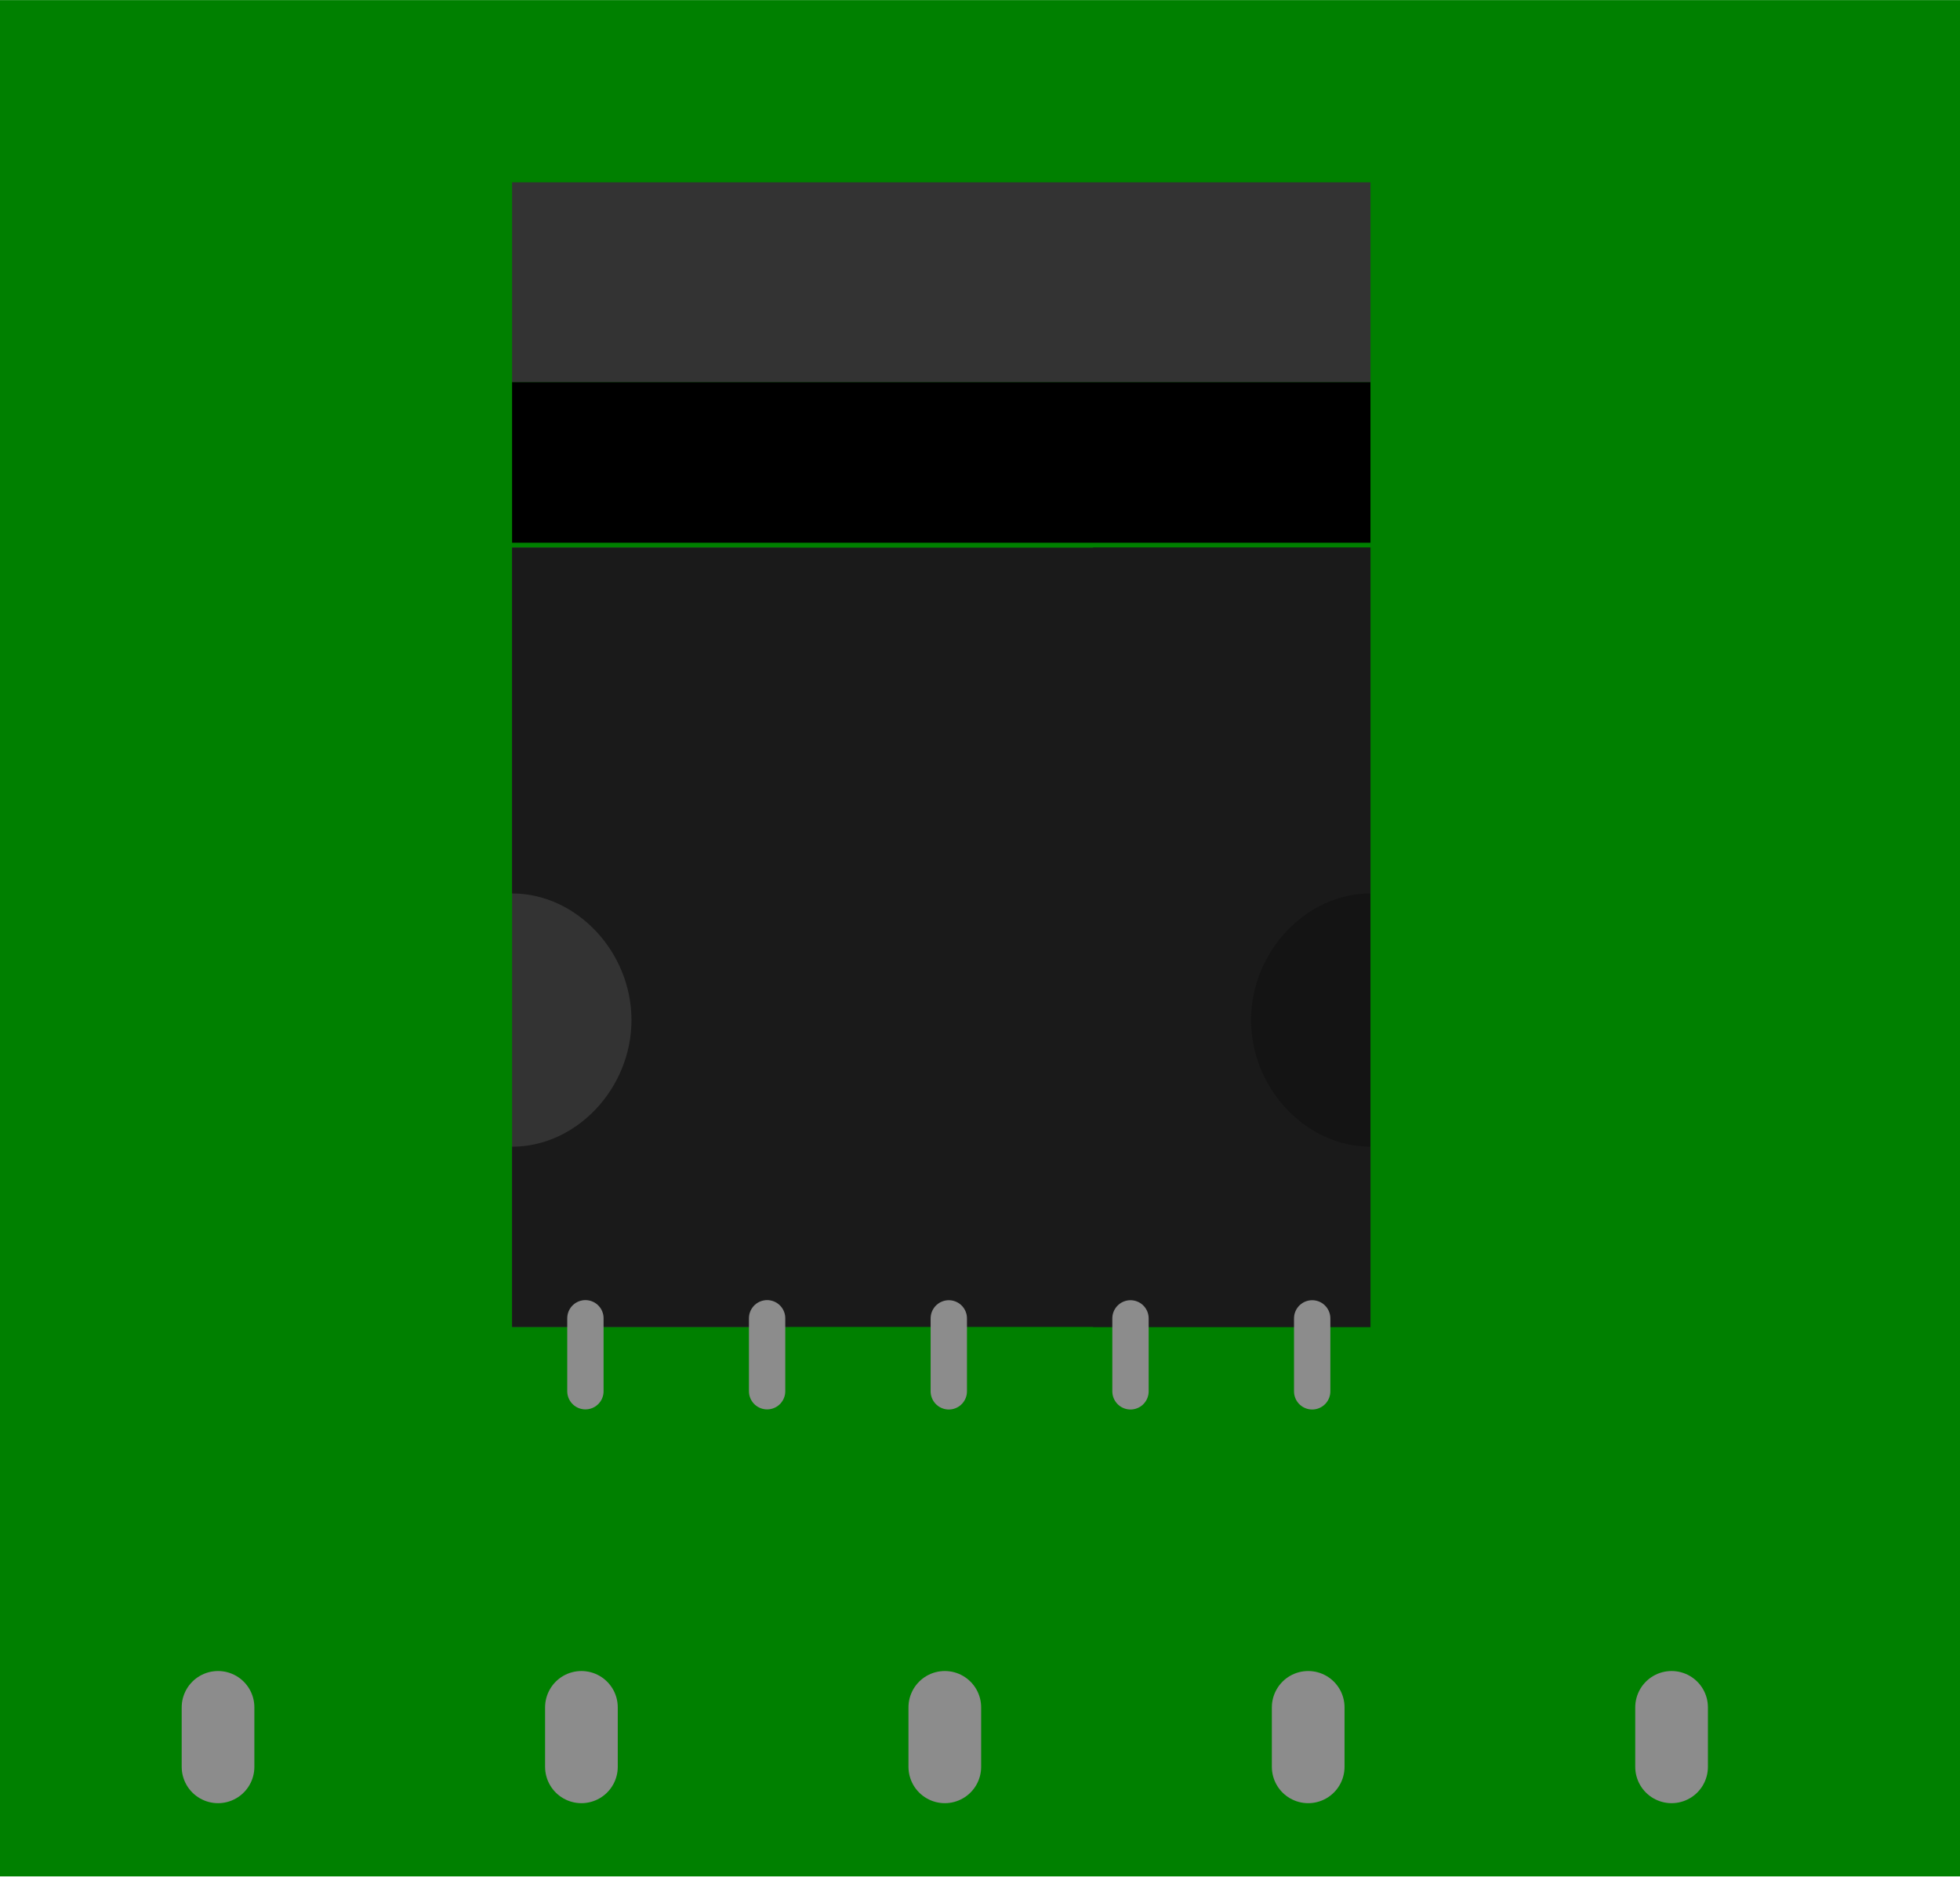
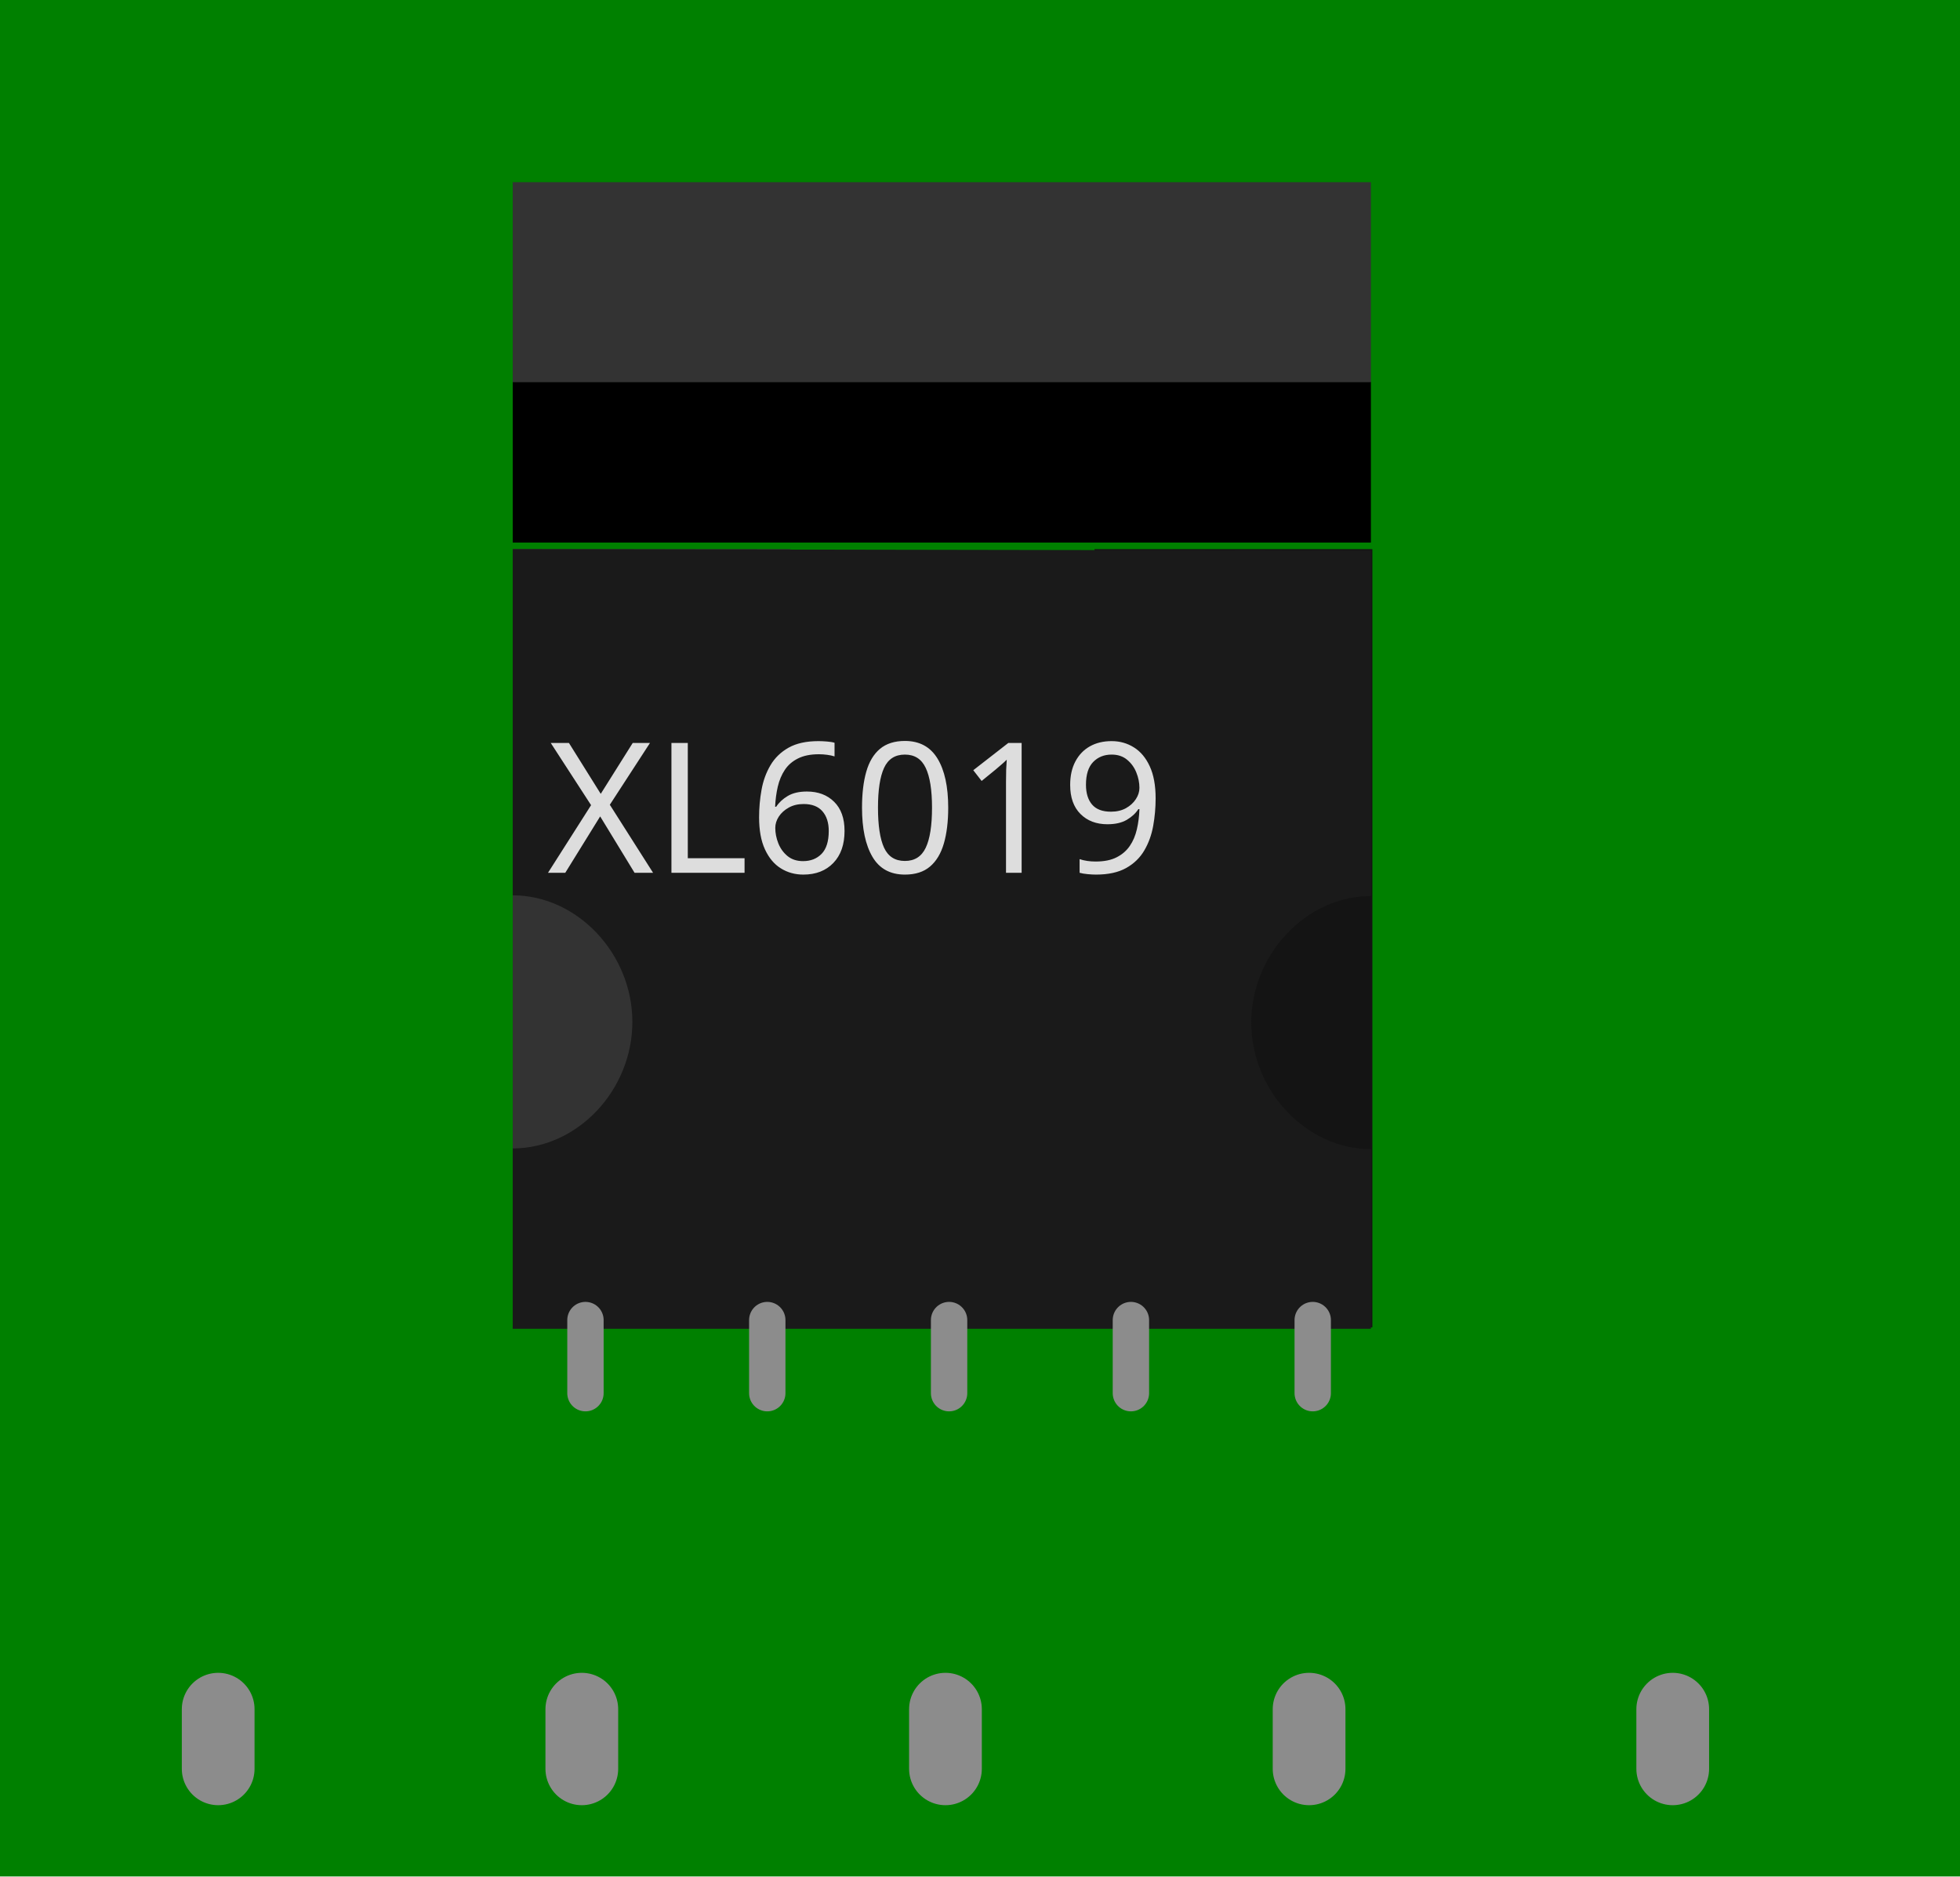
- <svg xmlns="http://www.w3.org/2000/svg" y="0px" x="0px" gorn="0" height="0.516in" xml:space="preserve" id="Ebene_1" version="1.2" viewBox="0 0 539.371 516.302" width="0.539in">
-   <defs id="defs87" />
-   <g gorn="0.3" id="breadboard">
-     <rect y="-2.8421709e-014" x="4.4408921e-016" gorn="0.3.0" height="516.302" stroke-width="10.417" id="rect1020" fill="#008000" fill-opacity="1" width="539.371" />
-     <path stroke-linecap="round" stroke="#8c8c8c" gorn="0.3.1" stroke-linejoin="round" stroke-width="20" d="m 160.001,469.794 v 16.365" id="path6" fill="none" />
-     <path stroke-linecap="round" stroke="#8c8c8c" gorn="0.3.2" stroke-linejoin="round" stroke-width="20" d="m 260.001,469.794 v 16.365" id="path8" fill="none" />
-     <path stroke-linecap="round" stroke="#8c8c8c" gorn="0.3.3" stroke-linejoin="round" stroke-width="20" d="m 360.001,469.794 v 16.365" id="path10" fill="none" />
-     <path stroke-linecap="round" stroke="#8c8c8c" gorn="0.3.4" stroke-linejoin="round" stroke-width="20" d="m 460.001,469.794 v 16.365" id="path12" fill="none" />
-     <rect y="466.302" x="45" gorn="0.3.5" height="30" stroke-width="13.889" id="connector0pin" fill="none" width="30" />
-     <rect y="466.302" x="146.296" gorn="0.3.6" height="30" stroke-width="13.889" id="connector1pin" fill="none" width="30" />
-     <rect y="466.302" x="245" gorn="0.3.7" height="30" stroke-width="13.889" id="connector2pin" fill="none" width="30" />
-     <rect y="466.302" x="345" gorn="0.3.8" height="30" stroke-width="13.889" id="connector3pin" fill="none" width="30" />
-     <rect y="466.302" x="445" gorn="0.3.9" height="30" stroke-width="13.889" id="connector4pin" fill="none" width="30" />
-     <rect y="150.668" x="300.765" gorn="0.3.10" height="214.441" stroke-width="9.196" id="rect40" fill="#141414" width="76.372" />
-     <rect y="150.668" x="140.917" gorn="0.3.11" height="214.441" stroke-width="9.196" id="rect42" fill="#333333" width="76.372" />
-     <path gorn="0.3.12" stroke-width="9.196" d="m 140.917,150.668 v 95.158 c 17.761,0 32.858,16.083 32.858,34.847 0,18.764 -15.097,34.847 -32.858,34.847 v 49.59 h 236.22 V 150.668 Z m 236.22,164.852 c -17.761,0 -32.858,-16.083 -32.858,-34.847 0,-18.764 15.097,-34.847 32.858,-34.847 z" id="path46" fill="#1a1a1a" />
-     <rect y="105.1" x="140.917" gorn="0.3.13" height="44.229" stroke-width="9.196" id="rect49" width="236.22" />
-     <rect y="50.149" x="140.917" gorn="0.3.14" height="54.951" stroke-width="9.196" id="connector6pin" fill="#333333" width="236.22" />
-     <path stroke-linecap="round" stroke="#8c8c8c" gorn="0.3.15" stroke-linejoin="round" stroke-width="20" d="m 60.001,469.794 v 16.365" id="path1000" fill="none" />
-     <path stroke-linecap="round" stroke="#8c8c8c" gorn="0.3.16" stroke-linejoin="round" stroke-width="10" d="m 211.099,362.728 v 20.073" id="path1010" fill="none" />
-     <path stroke-linecap="round" stroke="#8c8c8c" gorn="0.3.17" stroke-linejoin="round" stroke-width="10" d="m 311.099,362.758 v 20.073" id="path1012" fill="none" />
-     <path stroke-linecap="round" stroke="#8c8c8c" gorn="0.3.18" stroke-linejoin="round" stroke-width="10" d="m 161.099,362.728 v 20.073" id="path1014" fill="none" />
-     <path stroke-linecap="round" stroke="#8c8c8c" gorn="0.3.19" stroke-linejoin="round" stroke-width="10" d="m 261.099,362.758 v 20.073" id="path1016" fill="none" />
-     <path stroke-linecap="round" stroke="#8c8c8c" gorn="0.3.20" stroke-linejoin="round" stroke-width="10" d="m 361.099,362.758 v 20.073" id="path1018" fill="none" />
+ <svg xmlns="http://www.w3.org/2000/svg" width=".539in" height=".516in" version="1.2" viewBox="0 0 539 516">
+   <g id="breadboard">
+     <rect id="rect1020" x="4.44e-16" y="-2.84e-14" width="539" height="516" fill="#008000" stroke-width="10.4" />
+     <g fill="none">
+       <g stroke="#8c8c8c" stroke-linecap="round" stroke-linejoin="round" stroke-width="20">
+         <path id="path6" d="m160 470v16.4" />
+         <path id="path8" d="m260 470v16.4" />
+         <path id="path10" d="m360 470v16.4" />
+         <path id="path12" d="m460 470v16.4" />
+       </g>
+       <rect id="connector0pin" x="45" y="466" width="30" height="30" stroke-width="13.9" />
+       <g stroke-width="13.9">
+         <rect id="connector1pin" x="146" y="466" width="30" height="30" />
+         <rect id="connector2pin" x="245" y="466" width="30" height="30" />
+         <rect id="connector3pin" x="345" y="466" width="30" height="30" />
+         <rect id="connector4pin" x="445" y="466" width="30" height="30" />
+       </g>
+     </g>
+     <g stroke-width="9.2">
+       <rect id="rect40" x="301" y="151" width="76.4" height="214" fill="#141414" />
+       <rect id="rect42" x="141" y="151" width="76.4" height="214" fill="#333" />
+       <path id="path46" d="m141 151v95.2c17.8 0 32.9 16.1 32.9 34.8 0 18.8-15.1 34.8-32.9 34.8v49.6h236v-214zm236 165c-17.8 0-32.9-16.1-32.9-34.8 0-18.8 15.1-34.8 32.9-34.8z" fill="#1a1a1a" />
+       <rect id="rect49" x="141" y="105" width="236" height="44.2" />
+       <rect id="connector6pin" x="141" y="50.1" width="236" height="55" fill="#333" />
+     </g>
+     <g fill="none" stroke="#8c8c8c" stroke-linecap="round" stroke-linejoin="round">
+       <path id="path1000" d="m60 470v16.4" stroke-width="20" />
+       <g stroke-width="10">
+         <path d="m211 363v20.1" />
+         <path d="m311 363v20.1" />
+         <path d="m161 363v20.1" />
+         <path d="m261 363v20.1" />
+         <path d="m361 363v20.1" />
+       </g>
+     </g>
+     <text id="text176" x="150.5" y="240" fill="#dddddd" font-family="OCRA" font-size="50" stroke-width="30">XL6019</text>
  </g>
</svg>
